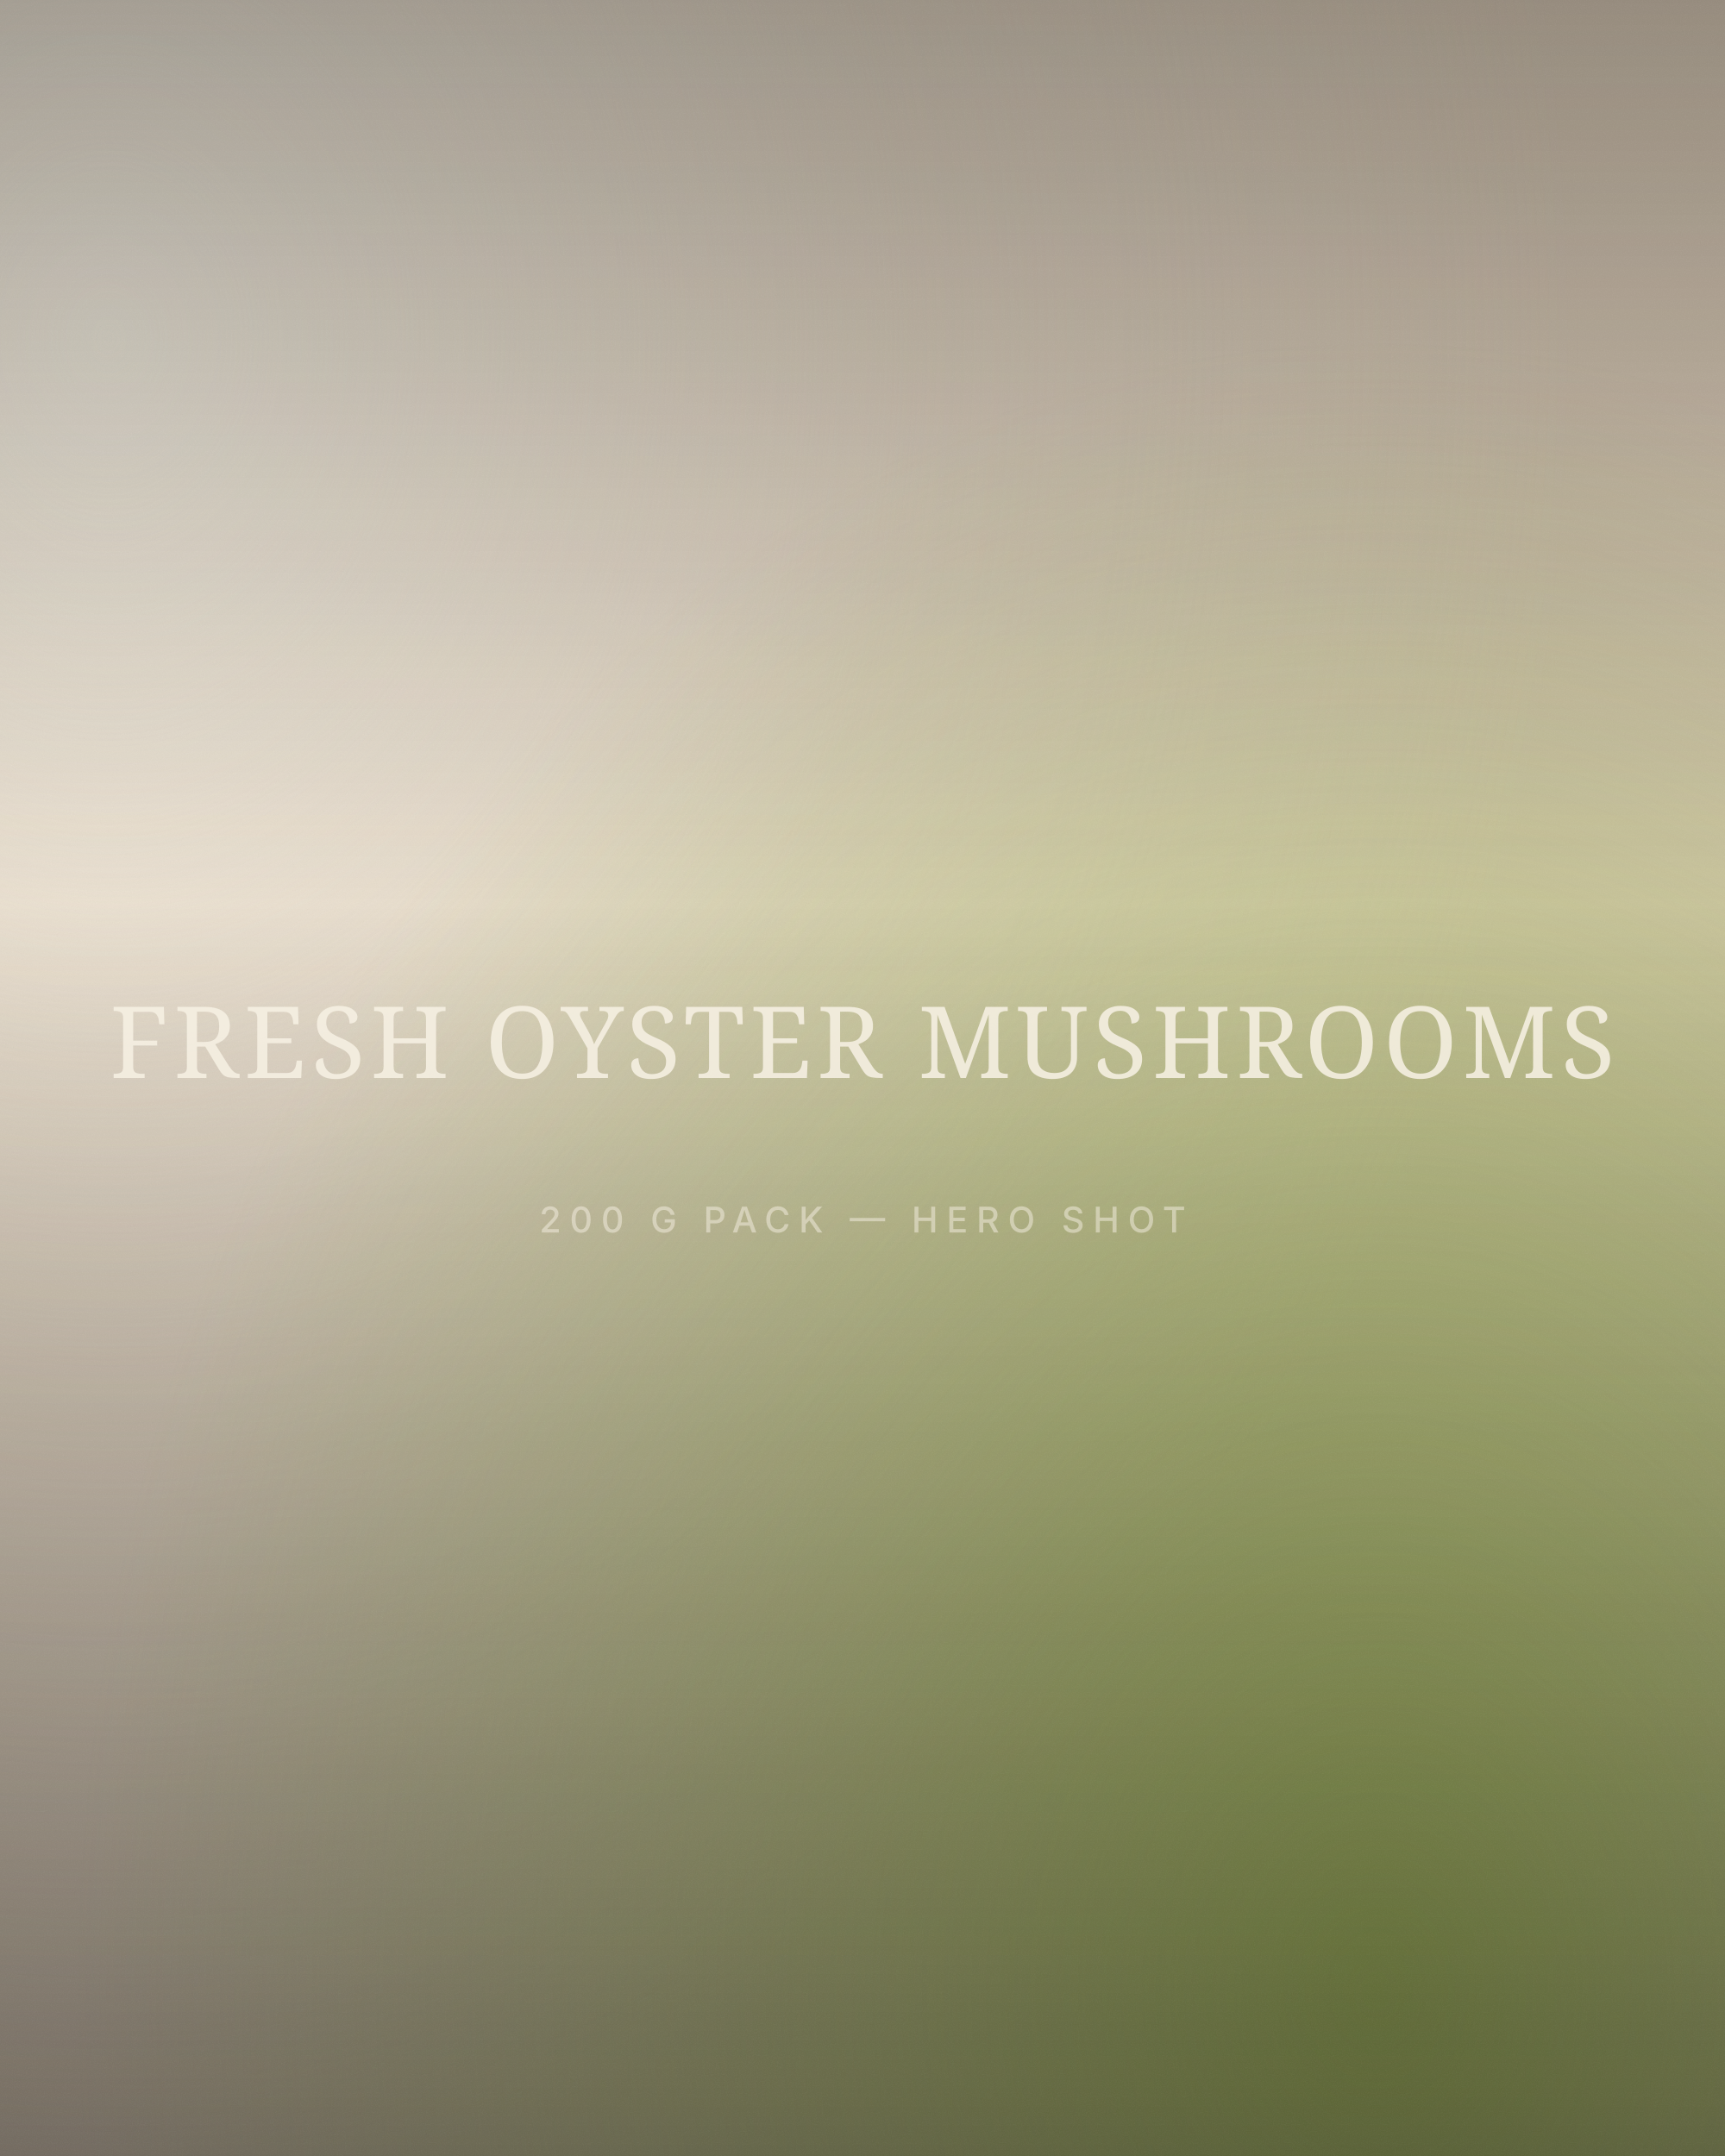
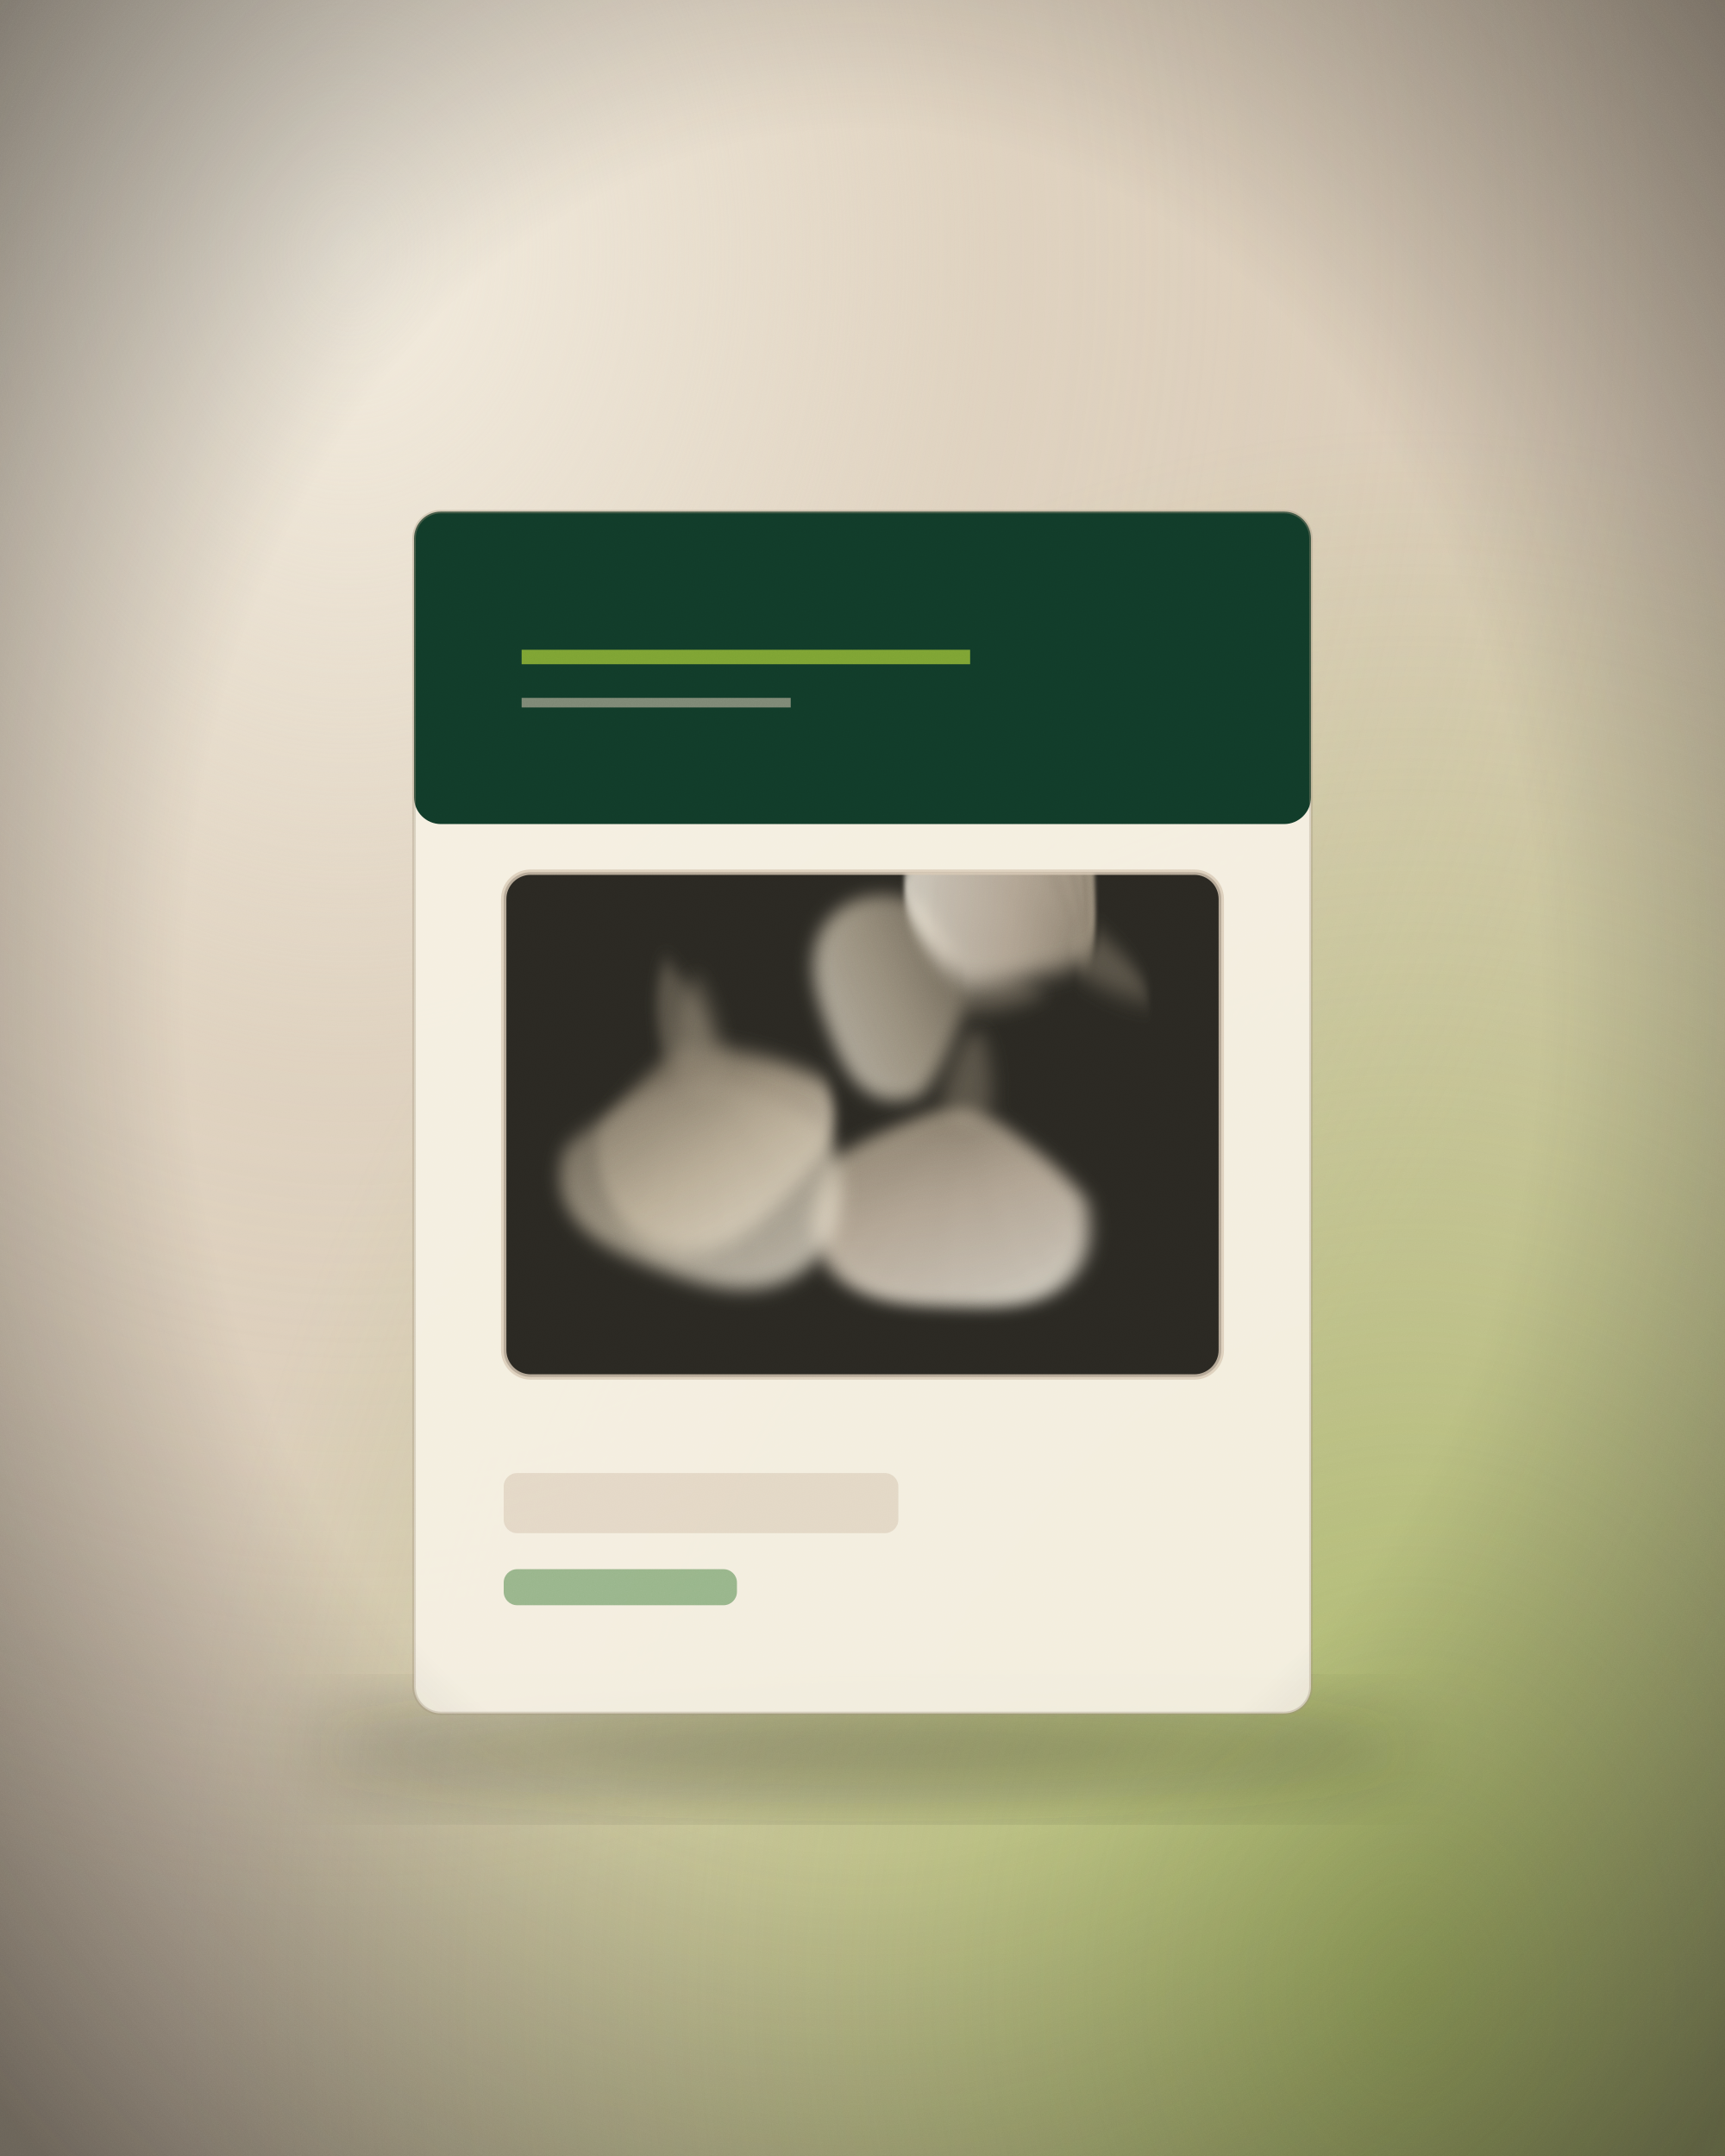
- <svg xmlns="http://www.w3.org/2000/svg" width="1800" height="2250" viewBox="0 0 1800 2250" role="img" aria-label="FRESH OYSTER MUSHROOMS — placeholder">
+ <svg xmlns="http://www.w3.org/2000/svg" width="1800" height="2250" viewBox="0 0 1800 2250" role="img" aria-label="Fresh oyster mushrooms, 200 g pack">
  <defs>
-     <radialGradient id="a54" cx="6%" cy="16%" r="86%">
-       <stop offset="0%" stop-color="#F6F0E3" stop-opacity="0.95" />
-       <stop offset="55%" stop-color="#F6F0E3" stop-opacity="0.28" />
-       <stop offset="100%" stop-color="#F6F0E3" stop-opacity="0" />
+     <radialGradient id="key" cx="20%" cy="12%" r="78%">
+       <stop offset="0%" stop-color="#f6f0e3" stop-opacity="0.9" />
+       <stop offset="48%" stop-color="#f6f0e3" stop-opacity="0.22" />
+       <stop offset="100%" stop-color="#f6f0e3" stop-opacity="0" />
    </radialGradient>
-     <radialGradient id="b54" cx="80%" cy="92%" r="76%">
-       <stop offset="0%" stop-color="#8BAF35" stop-opacity="0.72" />
-       <stop offset="100%" stop-color="#8BAF35" stop-opacity="0" />
+     <radialGradient id="fill" cx="82%" cy="92%" r="72%">
+       <stop offset="0%" stop-color="#8baf35" stop-opacity="0.6" />
+       <stop offset="100%" stop-color="#8baf35" stop-opacity="0" />
    </radialGradient>
-     <linearGradient id="v54" x1="0" y1="0" x2="0" y2="1">
-       <stop offset="0%" stop-color="#14120F" stop-opacity="0.34" />
-       <stop offset="42%" stop-color="#14120F" stop-opacity="0" />
-       <stop offset="100%" stop-color="#14120F" stop-opacity="0.52" />
+     <radialGradient id="vig" cx="50%" cy="46%" r="72%">
+       <stop offset="55%" stop-color="#14120f" stop-opacity="0" />
+       <stop offset="100%" stop-color="#14120f" stop-opacity="0.55" />
+     </radialGradient>
+     <linearGradient id="cg0" x1="1" y1="0.24" x2="0.06" y2="0.86">
+       <stop offset="0%" stop-color="#f6f0e3" />
+       <stop offset="52%" stop-color="#d8c9b5" />
+       <stop offset="100%" stop-color="#a2957f" />
    </linearGradient>
-     <filter id="g54" x="-4%" y="-4%" width="108%" height="108%">
-       <feTurbulence type="fractalNoise" baseFrequency="0.86" numOctaves="4" seed="54" />
+     <linearGradient id="cg1" x1="1" y1="0.24" x2="0.06" y2="0.86">
+       <stop offset="0%" stop-color="#f2ead9" />
+       <stop offset="52%" stop-color="#c9bda6" />
+       <stop offset="100%" stop-color="#8d8270" />
+     </linearGradient>
+     <linearGradient id="cg2" x1="1" y1="0.24" x2="0.06" y2="0.86">
+       <stop offset="0%" stop-color="#e3d8c6" />
+       <stop offset="52%" stop-color="#bfb098" />
+       <stop offset="100%" stop-color="#7b7160" />
+     </linearGradient>
+     <filter id="blur1" x="-12%" y="-12%" width="124%" height="124%">
+       <feGaussianBlur stdDeviation="9" />
+     </filter>
+     <filter id="blur2" x="-20%" y="-20%" width="140%" height="140%">
+       <feGaussianBlur stdDeviation="39.6" />
+     </filter>
+     <linearGradient id="sear" x1="0.9" y1="0.1" x2="0.1" y2="0.95">
+       <stop offset="0%" stop-color="#c6b83a" />
+       <stop offset="34%" stop-color="#c49a4e" />
+       <stop offset="100%" stop-color="#5e4526" />
+     </linearGradient>
+     <linearGradient id="bag" x1="0" y1="0" x2="1" y2="0.2">
+       <stop offset="0%" stop-color="#d8c9b5" stop-opacity="0.72" />
+       <stop offset="38%" stop-color="#a2957f" stop-opacity="0.5" />
+       <stop offset="100%" stop-color="#2b2923" stop-opacity="0.85" />
+     </linearGradient>
+     <filter id="noise">
+       <feTurbulence type="fractalNoise" baseFrequency="0.8" numOctaves="3" seed="54" />
      <feColorMatrix type="saturate" values="0" />
-       <feComponentTransfer>
-         <feFuncA type="linear" slope="0.07" />
-       </feComponentTransfer>
    </filter>
+     <pattern id="grain" width="180" height="180" patternUnits="userSpaceOnUse">
+       <rect width="180" height="180" filter="url(#noise)" />
+     </pattern>
  </defs>
-   <rect width="1800" height="2250" fill="#D8C9B5" />
-   <rect width="1800" height="2250" fill="url(#a54)" />
-   <rect width="1800" height="2250" fill="url(#b54)" />
-   <rect width="1800" height="2250" fill="url(#v54)" />
-   <rect width="1800" height="2250" filter="url(#g54)" opacity="0.85" />
-   <text x="50%" y="1125" text-anchor="middle" font-family="Fraunces, Georgia, serif" font-size="104" font-weight="500" fill="#F6F0E3" opacity="0.88" letter-spacing="5.2">FRESH OYSTER MUSHROOMS</text>
-   <text x="50%" y="1286.2" text-anchor="middle" font-family="Inter, system-ui, sans-serif" font-size="37" font-weight="500" fill="#F6F0E3" opacity="0.5" letter-spacing="8.88">200 G PACK — HERO SHOT</text>
+   <rect width="1800" height="2250" fill="#d8c9b5" />
+   <rect width="1800" height="2250" fill="url(#key)" />
+   <rect width="1800" height="2250" fill="url(#fill)" />
+   <ellipse cx="900" cy="1825.6" rx="580.3" ry="56.2" fill="#14120f" opacity="0.28" filter="url(#blur2)" />
+   <g>
+     <rect x="432" y="533.9" width="936" height="1254.2" rx="28.1" fill="#f6f0e3" opacity="0.95" />
+     <rect x="432" y="533.9" width="936" height="326.1" rx="28.1" fill="#123c2a" />
+     <rect x="544.3" y="678.1" width="468" height="15.1" fill="#8baf35" opacity="0.9" />
+     <rect x="544.3" y="728.3" width="280.8" height="10" fill="#d8c9b5" opacity="0.55" />
+     <clipPath id="win">
+       <rect x="525.6" y="910.2" width="748.8" height="526.8" rx="28.1" />
+     </clipPath>
+     <g clip-path="url(#win)">
+       <rect x="525.6" y="910.2" width="748.8" height="526.8" fill="#2b2923" />
+       <g transform="translate(1007.9 1156.3)rotate(98)" opacity="0.8" filter="url(#blur1)">
+         <path d="M0 -25.9C-42.9 -23.3 -68.7 -12.9 -85.9 0C-68.7 12.9 -42.9 23.3 0 25.9Z" fill="#a2957f" opacity="0.5" />
+         <path d="M0 0C0.2 -22.9 17.4 -48.6 29.2 -70.2C41.1 -91.9 59.5 -117.9 71.2 -130C83 -142.1 90.4 -140.4 99.5 -143C108.7 -145.5 117.7 -145.8 126.1 -145.2C134.5 -144.6 142.6 -142.3 149.8 -139.2C157 -136.1 163.6 -131.5 169.3 -126.5C175 -121.4 179.8 -115.3 183.9 -108.9C188 -102.6 191.1 -95.4 193.8 -88.4C196.4 -81.3 198.3 -73.8 199.9 -66.4C201.6 -59.1 202.7 -51.6 203.7 -44.3C204.8 -36.9 205.6 -29.5 206.5 -22.2C207.3 -14.8 208.1 -7.5 208.9 0C209.6 7.5 210.4 15 210.8 22.6C211.1 30.3 211.5 38.1 211.2 45.9C210.9 53.7 210.3 61.7 208.8 69.4C207.3 77.1 205.2 84.9 202 92.1C198.8 99.3 194.8 106.3 189.8 112.4C184.8 118.5 178.7 124.1 172 128.5C165.3 132.9 157.5 136.6 149.5 138.9C141.4 141.2 132.5 142.4 123.6 142.3C114.7 142.2 105.4 141 96.1 138.1C86.9 135.1 79.6 136.3 68.2 124.5C56.9 112.8 39.4 88.1 28 67.3C16.6 46.6 -0.2 22.9 0 0Z" fill="url(#cg0)" />
+         <path d="M11.5 -19.2Q42.9 -67.5 70.9 -117.9" fill="none" stroke="#6b6152" stroke-width="2.9" stroke-linecap="round" opacity="0.3" />
+         <path d="M14.2 -17.3Q55.7 -71.6 101 -122.8" fill="none" stroke="#6b6152" stroke-width="2.9" stroke-linecap="round" opacity="0.3" />
+         <path d="M16.6 -15Q73.5 -64.8 128.7 -116.4" fill="none" stroke="#6b6152" stroke-width="2.9" stroke-linecap="round" opacity="0.3" />
+         <path d="M18.6 -12.4Q85 -58.7 153.2 -102.2" fill="none" stroke="#6b6152" stroke-width="2.9" stroke-linecap="round" opacity="0.3" />
+         <path d="M20.2 -9.6Q99.2 -40.7 173.5 -81.9" fill="none" stroke="#6b6152" stroke-width="2.9" stroke-linecap="round" opacity="0.3" />
+         <path d="M21.4 -6.5Q104.3 -34.5 188.7 -57.2" fill="none" stroke="#6b6152" stroke-width="2.9" stroke-linecap="round" opacity="0.3" />
+         <path d="M22.1 -3.3Q109.5 -20.6 198.2 -29.4" fill="none" stroke="#6b6152" stroke-width="2.9" stroke-linecap="round" opacity="0.3" />
+         <path d="M22.4 0Q111.9 3.8 201.4 0" fill="none" stroke="#6b6152" stroke-width="2.9" stroke-linecap="round" opacity="0.3" />
+         <path d="M22.1 3.3Q110.9 11.6 198.2 29.4" fill="none" stroke="#6b6152" stroke-width="2.9" stroke-linecap="round" opacity="0.3" />
+         <path d="M21.4 6.5Q106.5 27.2 188.7 57.2" fill="none" stroke="#6b6152" stroke-width="2.9" stroke-linecap="round" opacity="0.3" />
+         <path d="M20.2 9.6Q96.3 47.1 173.5 81.9" fill="none" stroke="#6b6152" stroke-width="2.9" stroke-linecap="round" opacity="0.3" />
+         <path d="M18.6 12.4Q84.5 59.3 153.2 102.2" fill="none" stroke="#6b6152" stroke-width="2.9" stroke-linecap="round" opacity="0.3" />
+         <path d="M16.6 15Q75.5 62.5 128.7 116.4" fill="none" stroke="#6b6152" stroke-width="2.9" stroke-linecap="round" opacity="0.3" />
+         <path d="M14.2 17.3Q61.2 67 101 122.8" fill="none" stroke="#6b6152" stroke-width="2.9" stroke-linecap="round" opacity="0.3" />
+         <path d="M11.5 19.2Q36.8 71.2 70.9 117.9" fill="none" stroke="#6b6152" stroke-width="2.9" stroke-linecap="round" opacity="0.3" />
+       </g>
+       <g transform="translate(1007.1 1037.5)rotate(179.6)" opacity="0.7" filter="url(#blur1)">
+         <path d="M0 -22C-43.1 -19.8 -68.9 -11 -86.2 0C-68.9 11 -43.1 19.8 0 22Z" fill="#a2957f" opacity="0.5" />
+         <path d="M0 0C0.3 -17.2 9.2 -37.8 16.4 -54.5C23.7 -71.3 35.8 -91.4 43.6 -100.5C51.4 -109.7 57 -107.9 63.4 -109.4C69.8 -110.9 76.1 -110.6 81.9 -109.6C87.7 -108.7 93.2 -106.4 98.1 -103.7C103 -101 107.5 -97.3 111.5 -93.3C115.5 -89.4 118.9 -84.8 122 -80.1C125.2 -75.4 127.8 -70.4 130.4 -65.4C132.9 -60.3 135.1 -55.1 137.3 -49.9C139.5 -44.7 141.5 -39.4 143.5 -34C145.5 -28.5 147.5 -23.1 149.3 -17.4C151.1 -11.8 152.9 -6 154.3 0C155.7 6 157 12.2 157.6 18.4C158.2 24.6 158.5 31.1 158 37.4C157.5 43.7 156.4 50.1 154.4 56.1C152.4 62.1 149.6 68 146.1 73.2C142.6 78.5 138.1 83.4 133.2 87.4C128.3 91.5 122.5 95 116.6 97.6C110.6 100.2 104 102 97.5 103C90.9 104 84 104.2 77.4 103.6C70.7 103 64.1 101.8 57.6 99.4C51.2 97 45.9 97.9 38.8 89.4C31.6 81 21.1 63.5 14.7 48.6C8.2 33.7 -0.3 17.2 0 0Z" fill="url(#cg1)" />
+         <path d="M6.9 -14.5Q26.9 -50 41.8 -88" fill="none" stroke="#6b6152" stroke-width="2.1" stroke-linecap="round" opacity="0.2" />
+         <path d="M9 -13.3Q37.4 -52.2 62.9 -93.2" fill="none" stroke="#6b6152" stroke-width="2.1" stroke-linecap="round" opacity="0.2" />
+         <path d="M10.9 -11.8Q44.7 -53.1 83.1 -90.3" fill="none" stroke="#6b6152" stroke-width="2.1" stroke-linecap="round" opacity="0.2" />
+         <path d="M12.5 -10Q55.7 -47.5 101.6 -81.6" fill="none" stroke="#6b6152" stroke-width="2.1" stroke-linecap="round" opacity="0.2" />
+         <path d="M13.9 -8Q64.2 -40.9 117.6 -68.3" fill="none" stroke="#6b6152" stroke-width="2.1" stroke-linecap="round" opacity="0.2" />
+         <path d="M14.9 -5.9Q72.4 -29.3 130.3 -51.4" fill="none" stroke="#6b6152" stroke-width="2.1" stroke-linecap="round" opacity="0.2" />
+         <path d="M15.6 -3.6Q77.4 -17.7 139.1 -31.9" fill="none" stroke="#6b6152" stroke-width="2.1" stroke-linecap="round" opacity="0.2" />
+         <path d="M16 -1.2Q80 -4.1 143.7 -10.8" fill="none" stroke="#6b6152" stroke-width="2.1" stroke-linecap="round" opacity="0.2" />
+         <path d="M16 1.2Q79.6 9.5 143.7 10.8" fill="none" stroke="#6b6152" stroke-width="2.1" stroke-linecap="round" opacity="0.2" />
+         <path d="M15.6 3.6Q77.7 16.2 139.1 31.9" fill="none" stroke="#6b6152" stroke-width="2.1" stroke-linecap="round" opacity="0.2" />
+         <path d="M14.9 5.9Q71.4 31.8 130.3 51.4" fill="none" stroke="#6b6152" stroke-width="2.1" stroke-linecap="round" opacity="0.2" />
+         <path d="M13.9 8Q67.1 35.9 117.6 68.3" fill="none" stroke="#6b6152" stroke-width="2.1" stroke-linecap="round" opacity="0.2" />
+         <path d="M12.5 10Q54.2 49.4 101.6 81.6" fill="none" stroke="#6b6152" stroke-width="2.1" stroke-linecap="round" opacity="0.2" />
+         <path d="M10.9 11.8Q46 51.9 83.1 90.3" fill="none" stroke="#6b6152" stroke-width="2.1" stroke-linecap="round" opacity="0.2" />
+         <path d="M9 13.3Q32.2 55.7 62.9 93.2" fill="none" stroke="#6b6152" stroke-width="2.1" stroke-linecap="round" opacity="0.2" />
+         <path d="M6.9 14.5Q26.8 50 41.8 88" fill="none" stroke="#6b6152" stroke-width="2.1" stroke-linecap="round" opacity="0.2" />
+       </g>
+       <g transform="translate(717.6 1094.4)rotate(75.1)" opacity="0.8" filter="url(#blur1)">
+         <path d="M0 -27.5C-47.9 -24.7 -76.7 -13.7 -95.9 0C-76.7 13.7 -47.9 24.7 0 27.5Z" fill="#a2957f" opacity="0.5" />
+         <path d="M0 0C0.6 -21.5 16.1 -48.1 26.9 -68.8C37.8 -89.4 54.7 -113.5 64.9 -124.1C75.2 -134.6 81.3 -131.1 88.7 -132.1C96.1 -133 103 -131.6 109.3 -129.8C115.7 -128 121.5 -124.6 126.8 -121C132.2 -117.4 136.9 -112.8 141.4 -108.2C145.9 -103.5 149.8 -98.3 153.7 -93C157.6 -87.7 161.1 -82.2 164.7 -76.6C168.3 -71 171.8 -65.3 175.3 -59.4C178.8 -53.4 182.4 -47.4 185.7 -41.1C189.1 -34.8 192.6 -28.2 195.6 -21.4C198.5 -14.5 201.4 -7.4 203.5 0C205.6 7.4 207.4 15.1 208 22.7C208.7 30.4 208.7 38.4 207.6 45.9C206.4 53.5 204.3 61.1 201.1 68.1C198 75.1 193.7 81.9 188.6 87.7C183.6 93.6 177.4 99 170.8 103.4C164.3 107.8 156.8 111.4 149.3 114.2C141.8 117 133.7 118.9 125.8 120.1C118 121.2 109.9 121.6 102.1 121.2C94.3 120.8 86.6 119.9 79 117.7C71.4 115.5 65.8 117.6 56.5 108C47.3 98.4 33 78.2 23.6 60.2C14.2 42.2 -0.6 21.5 0 0Z" fill="url(#cg2)" />
+         <path d="M10.4 -17.5Q41.5 -61 64.5 -109.3" fill="none" stroke="#6b6152" stroke-width="2.6" stroke-linecap="round" opacity="0.3" />
+         <path d="M13 -15.7Q52.4 -65.1 93.8 -113" fill="none" stroke="#6b6152" stroke-width="2.6" stroke-linecap="round" opacity="0.3" />
+         <path d="M15.3 -13.4Q69.5 -57.7 120.6 -105.4" fill="none" stroke="#6b6152" stroke-width="2.6" stroke-linecap="round" opacity="0.3" />
+         <path d="M17.3 -10.8Q77.7 -55.2 144 -90" fill="none" stroke="#6b6152" stroke-width="2.6" stroke-linecap="round" opacity="0.3" />
+         <path d="M18.8 -7.9Q92 -35.3 162.7 -68.6" fill="none" stroke="#6b6152" stroke-width="2.6" stroke-linecap="round" opacity="0.3" />
+         <path d="M19.8 -4.8Q97.3 -26 175.8 -42.9" fill="none" stroke="#6b6152" stroke-width="2.6" stroke-linecap="round" opacity="0.3" />
+         <path d="M20.3 -1.6Q101.6 -6 182.5 -14.6" fill="none" stroke="#6b6152" stroke-width="2.6" stroke-linecap="round" opacity="0.3" />
+         <path d="M20.3 1.6Q101.8 3 182.5 14.6" fill="none" stroke="#6b6152" stroke-width="2.6" stroke-linecap="round" opacity="0.3" />
+         <path d="M19.8 4.8Q98.4 21.5 175.8 42.9" fill="none" stroke="#6b6152" stroke-width="2.6" stroke-linecap="round" opacity="0.3" />
+         <path d="M18.8 7.9Q92.5 34.1 162.7 68.6" fill="none" stroke="#6b6152" stroke-width="2.6" stroke-linecap="round" opacity="0.3" />
+         <path d="M17.3 10.8Q78.9 53.3 144 90" fill="none" stroke="#6b6152" stroke-width="2.6" stroke-linecap="round" opacity="0.3" />
+         <path d="M15.3 13.4Q69.9 57.2 120.6 105.4" fill="none" stroke="#6b6152" stroke-width="2.6" stroke-linecap="round" opacity="0.3" />
+         <path d="M13 15.7Q57.4 61 93.8 113" fill="none" stroke="#6b6152" stroke-width="2.6" stroke-linecap="round" opacity="0.3" />
+         <path d="M10.4 17.5Q38.4 62.8 64.5 109.3" fill="none" stroke="#6b6152" stroke-width="2.6" stroke-linecap="round" opacity="0.3" />
+       </g>
+       <g transform="translate(1135.8 994.8)rotate(216.8)" opacity="0.8" filter="url(#blur1)">
+         <path d="M0 -23.2C-40.8 -20.9 -65.2 -11.6 -81.6 0C-65.2 11.6 -40.8 20.9 0 23.2Z" fill="#a2957f" opacity="0.5" />
+         <path d="M0 0C-0.6 -19.5 22 -39.5 34 -55.6C46 -71.6 62.4 -88.7 72 -96.4C81.6 -104 85.3 -100.6 91.6 -101.4C98 -102.2 104 -101.8 110.3 -101.3C116.6 -100.8 122.9 -99.8 129.3 -98.3C135.7 -96.9 142.3 -95 148.6 -92.6C155 -90.2 161.6 -87.4 167.6 -83.9C173.6 -80.5 179.5 -76.5 184.7 -72C189.8 -67.4 194.6 -62.2 198.3 -56.7C202.1 -51.2 205.2 -45.1 207.2 -38.9C209.2 -32.7 210.2 -26.1 210.4 -19.6C210.5 -13.1 209.6 -6.4 208 0C206.4 6.4 203.8 12.7 200.9 18.7C198 24.7 194.3 30.4 190.6 35.8C186.8 41.2 182.6 46.3 178.5 51.1C174.4 55.9 170.2 60.4 166.1 64.7C162 69.1 158 73.2 154 77.2C150.1 81.1 146.2 85 142.3 88.6C138.3 92.3 134.4 95.9 130.1 98.9C125.8 102 121.5 105.1 116.6 107.1C111.6 109.1 106.5 111.1 100.4 111.1C94.4 111.2 90.7 115.6 80.3 107.3C69.8 99.1 51 79.4 37.6 61.5C24.3 43.6 0.6 19.5 0 0Z" fill="url(#cg0)" />
+         <path d="M12.9 -15.2Q50.6 -53.8 82.9 -97.2" fill="none" stroke="#6b6152" stroke-width="2.6" stroke-linecap="round" opacity="0.3" />
+         <path d="M15.1 -12.9Q67.6 -50.2 112.5 -96.2" fill="none" stroke="#6b6152" stroke-width="2.6" stroke-linecap="round" opacity="0.3" />
+         <path d="M17 -10.4Q78.5 -45.3 137.5 -84.3" fill="none" stroke="#6b6152" stroke-width="2.6" stroke-linecap="round" opacity="0.3" />
+         <path d="M18.4 -7.6Q85.8 -41.5 157.4 -65.2" fill="none" stroke="#6b6152" stroke-width="2.6" stroke-linecap="round" opacity="0.3" />
+         <path d="M19.4 -4.7Q95.2 -23.1 171.2 -41.1" fill="none" stroke="#6b6152" stroke-width="2.6" stroke-linecap="round" opacity="0.3" />
+         <path d="M19.9 -1.6Q99.1 -7.3 178.3 -14" fill="none" stroke="#6b6152" stroke-width="2.6" stroke-linecap="round" opacity="0.3" />
+         <path d="M19.9 1.6Q99.5 2.1 178.3 14" fill="none" stroke="#6b6152" stroke-width="2.6" stroke-linecap="round" opacity="0.3" />
+         <path d="M19.4 4.7Q95.9 20.5 171.2 41.1" fill="none" stroke="#6b6152" stroke-width="2.6" stroke-linecap="round" opacity="0.3" />
+         <path d="M18.4 7.6Q85.7 41.8 157.4 65.2" fill="none" stroke="#6b6152" stroke-width="2.6" stroke-linecap="round" opacity="0.3" />
+         <path d="M17 10.4Q79.3 44 137.5 84.3" fill="none" stroke="#6b6152" stroke-width="2.6" stroke-linecap="round" opacity="0.3" />
+         <path d="M15.1 12.9Q61.2 57.7 112.5 96.2" fill="none" stroke="#6b6152" stroke-width="2.6" stroke-linecap="round" opacity="0.3" />
+         <path d="M12.9 15.2Q46.6 57.3 82.9 97.2" fill="none" stroke="#6b6152" stroke-width="2.6" stroke-linecap="round" opacity="0.3" />
+       </g>
+       <g transform="translate(731.2 1125.7)rotate(87.4)" opacity="0.7" filter="url(#blur1)">
+         <path d="M0 -28.1C-55.9 -25.3 -89.4 -14 -111.8 0C-89.4 14 -55.9 25.3 0 28.1Z" fill="#a2957f" opacity="0.5" />
+         <path d="M0 0C-0.5 -23.8 11.6 -46.6 20.6 -67C29.5 -87.4 44 -111.1 53.8 -122.6C63.6 -134 70.7 -132.6 79.4 -135.7C88.2 -138.9 97.2 -140.5 106.3 -141.3C115.4 -142.1 124.8 -141.9 133.9 -140.6C142.9 -139.3 152.1 -137 160.4 -133.6C168.8 -130.2 177 -125.6 184 -120.2C191.1 -114.8 197.5 -108.2 202.6 -101.1C207.8 -94.1 212 -86 215 -77.8C218 -69.6 219.8 -60.7 220.7 -52C221.6 -43.3 221.2 -34.3 220.4 -25.6C219.5 -16.9 217.6 -8.3 215.5 0C213.5 8.3 210.7 16.4 207.9 24.2C205.1 32 202 39.5 198.9 46.9C195.8 54.3 192.6 61.4 189.3 68.5C186 75.6 182.7 82.5 179 89.3C175.3 96.1 171.6 102.9 167.2 109.2C162.8 115.5 158.2 121.8 152.8 127.2C147.4 132.6 141.4 137.8 134.8 141.6C128.2 145.5 120.9 148.8 113.1 150.3C105.3 151.8 96.9 152.6 88.2 150.8C79.5 148.9 71.9 151.7 61.1 139.2C50.3 126.7 33.5 99 23.3 75.8C13.1 52.6 0.5 23.8 0 0Z" fill="url(#cg1)" />
+         <path d="M9.6 -20Q29.1 -73 58.3 -121.4" fill="none" stroke="#6b6152" stroke-width="2.9" stroke-linecap="round" opacity="0.2" />
+         <path d="M12.5 -18.3Q46.6 -75.7 87.4 -128.5" fill="none" stroke="#6b6152" stroke-width="2.9" stroke-linecap="round" opacity="0.2" />
+         <path d="M15.1 -16.3Q63.6 -71.8 115.3 -124.4" fill="none" stroke="#6b6152" stroke-width="2.9" stroke-linecap="round" opacity="0.2" />
+         <path d="M17.3 -13.8Q81.5 -60 140.8 -112.4" fill="none" stroke="#6b6152" stroke-width="2.9" stroke-linecap="round" opacity="0.2" />
+         <path d="M19.2 -11.1Q88.7 -56.6 162.8 -94.1" fill="none" stroke="#6b6152" stroke-width="2.9" stroke-linecap="round" opacity="0.2" />
+         <path d="M20.6 -8.1Q98.8 -43.6 180.3 -70.8" fill="none" stroke="#6b6152" stroke-width="2.9" stroke-linecap="round" opacity="0.2" />
+         <path d="M21.6 -4.9Q107.1 -24.3 192.4 -44" fill="none" stroke="#6b6152" stroke-width="2.9" stroke-linecap="round" opacity="0.2" />
+         <path d="M22.1 -1.7Q110.6 -5.3 198.6 -14.9" fill="none" stroke="#6b6152" stroke-width="2.9" stroke-linecap="round" opacity="0.2" />
+         <path d="M22.1 1.7Q110.4 7.2 198.6 14.9" fill="none" stroke="#6b6152" stroke-width="2.9" stroke-linecap="round" opacity="0.2" />
+         <path d="M21.6 4.9Q106.2 27.9 192.4 44" fill="none" stroke="#6b6152" stroke-width="2.9" stroke-linecap="round" opacity="0.2" />
+         <path d="M20.6 8.1Q99.3 42.5 180.3 70.8" fill="none" stroke="#6b6152" stroke-width="2.9" stroke-linecap="round" opacity="0.2" />
+         <path d="M19.2 11.1Q88.7 56.6 162.8 94.1" fill="none" stroke="#6b6152" stroke-width="2.9" stroke-linecap="round" opacity="0.2" />
+         <path d="M17.3 13.8Q77 65.7 140.8 112.4" fill="none" stroke="#6b6152" stroke-width="2.9" stroke-linecap="round" opacity="0.2" />
+         <path d="M15.1 16.3Q67.5 68.2 115.3 124.4" fill="none" stroke="#6b6152" stroke-width="2.9" stroke-linecap="round" opacity="0.2" />
+         <path d="M12.5 18.3Q45.5 76.4 87.4 128.5" fill="none" stroke="#6b6152" stroke-width="2.9" stroke-linecap="round" opacity="0.2" />
+         <path d="M9.6 20Q37.5 68.9 58.3 121.4" fill="none" stroke="#6b6152" stroke-width="2.9" stroke-linecap="round" opacity="0.2" />
+       </g>
+     </g>
+     <rect x="525.6" y="910.2" width="748.8" height="526.8" rx="28.1" fill="none" stroke="#d8c9b5" stroke-width="5.6" opacity="0.8" />
+     <rect x="525.6" y="1537.3" width="411.8" height="62.7" rx="14" fill="#d8c9b5" opacity="0.6" />
+     <rect x="525.6" y="1637.6" width="243.4" height="37.6" rx="14" fill="#3f7d3a" opacity="0.5" />
+     <rect x="432" y="533.9" width="936" height="1254.2" rx="28.1" fill="none" stroke="#a2957f" stroke-width="3.7" opacity="0.35" />
+   </g>
+   <rect width="1800" height="2250" fill="url(#vig)" />
+   <rect width="1800" height="2250" fill="url(#grain)" opacity="0.07" style="mix-blend-mode:overlay" />
</svg>
